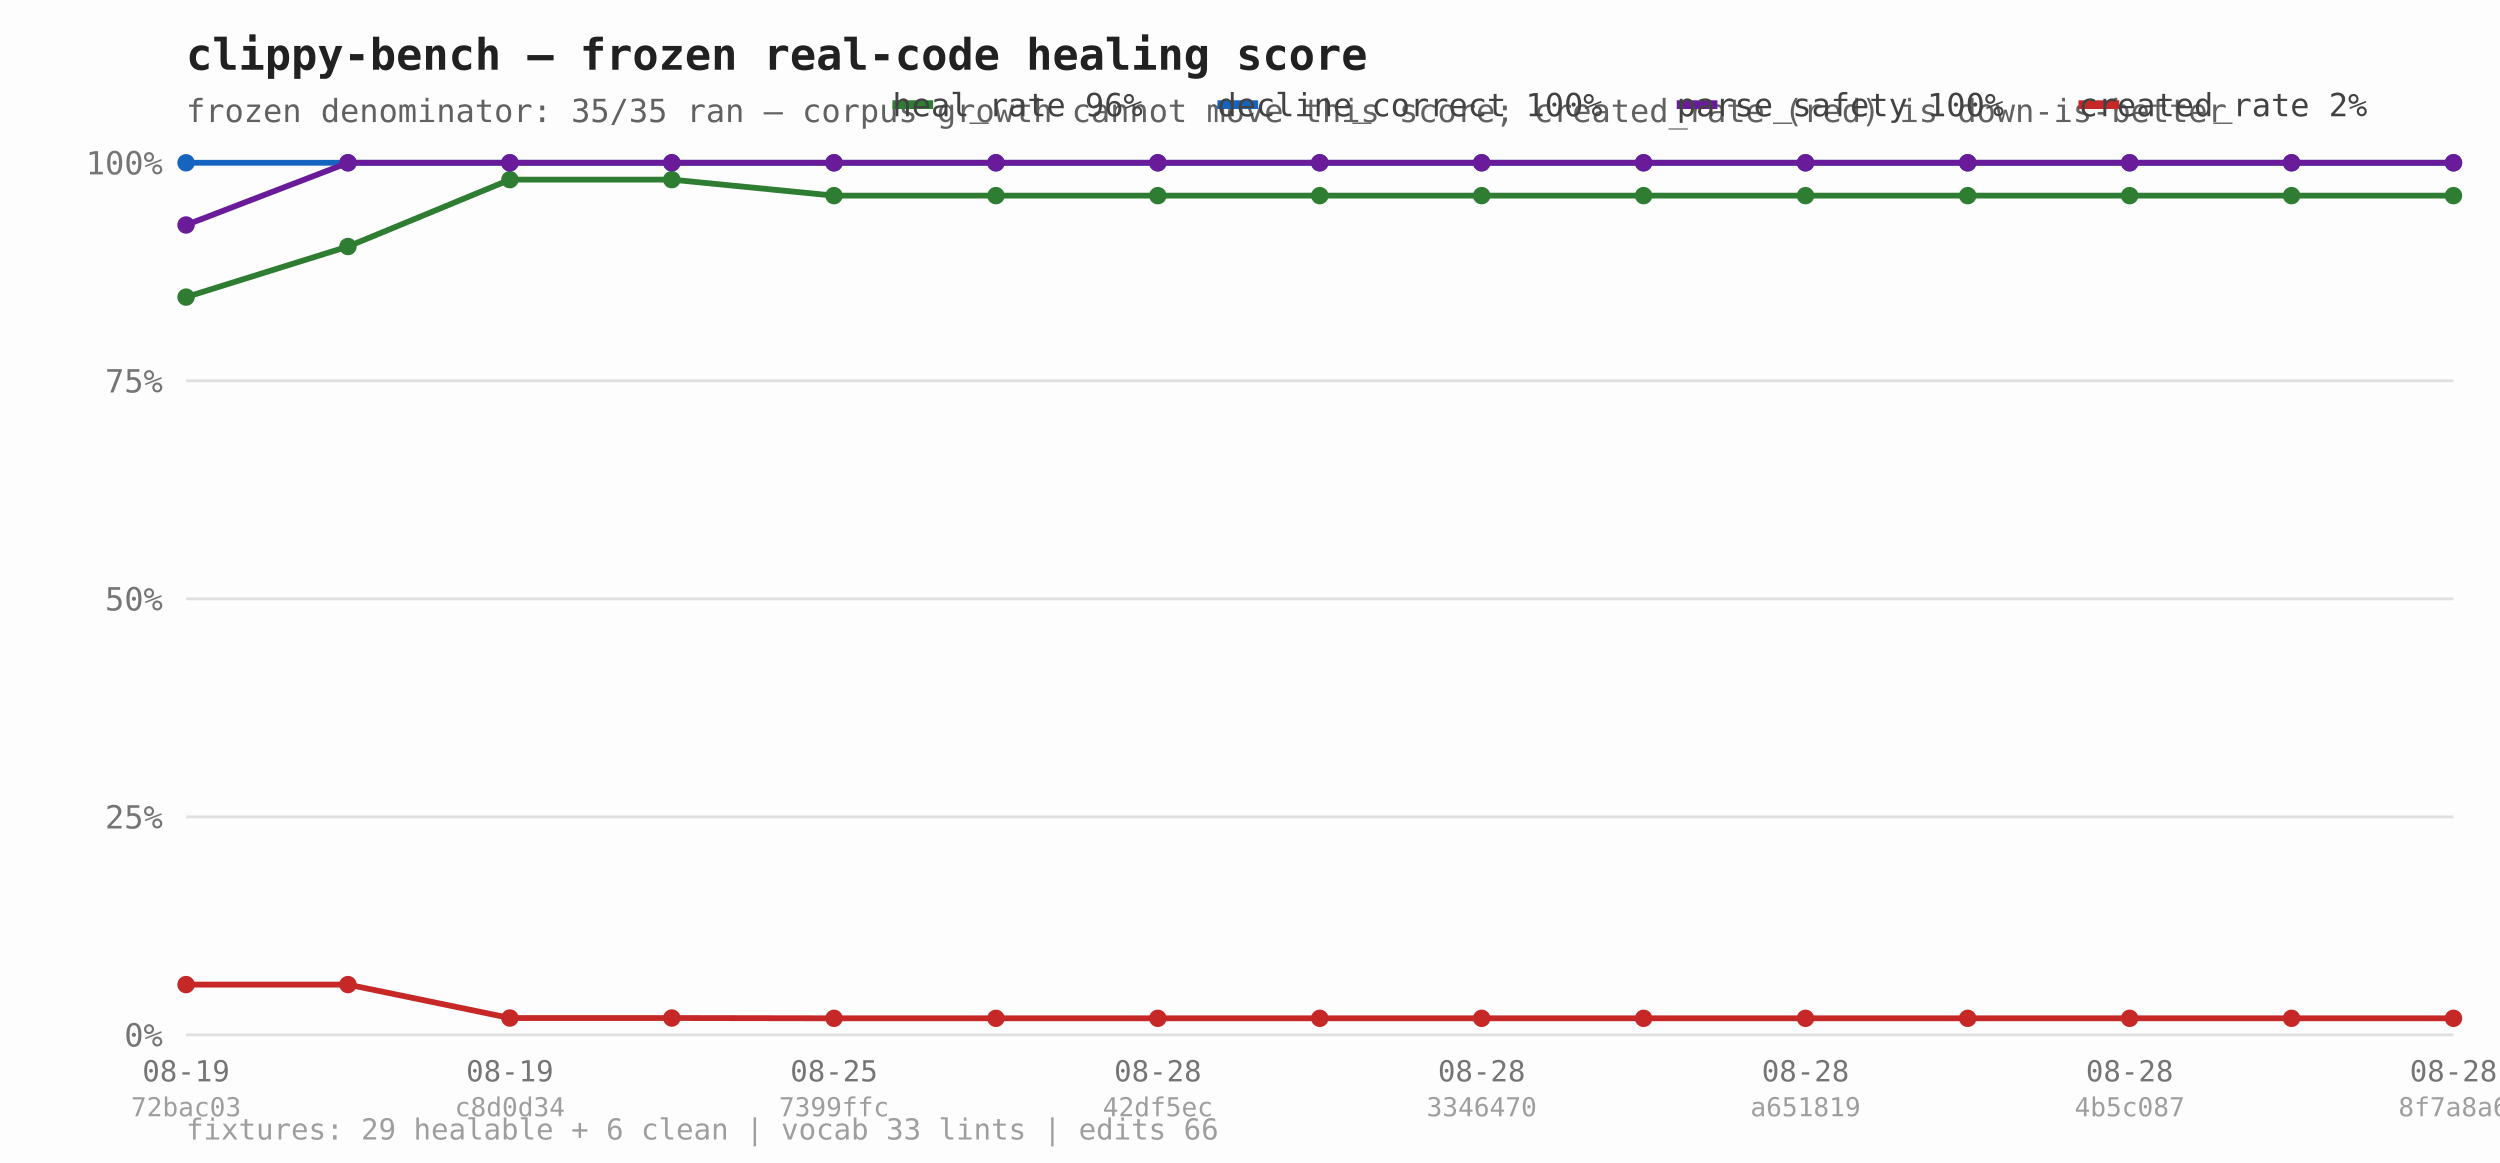
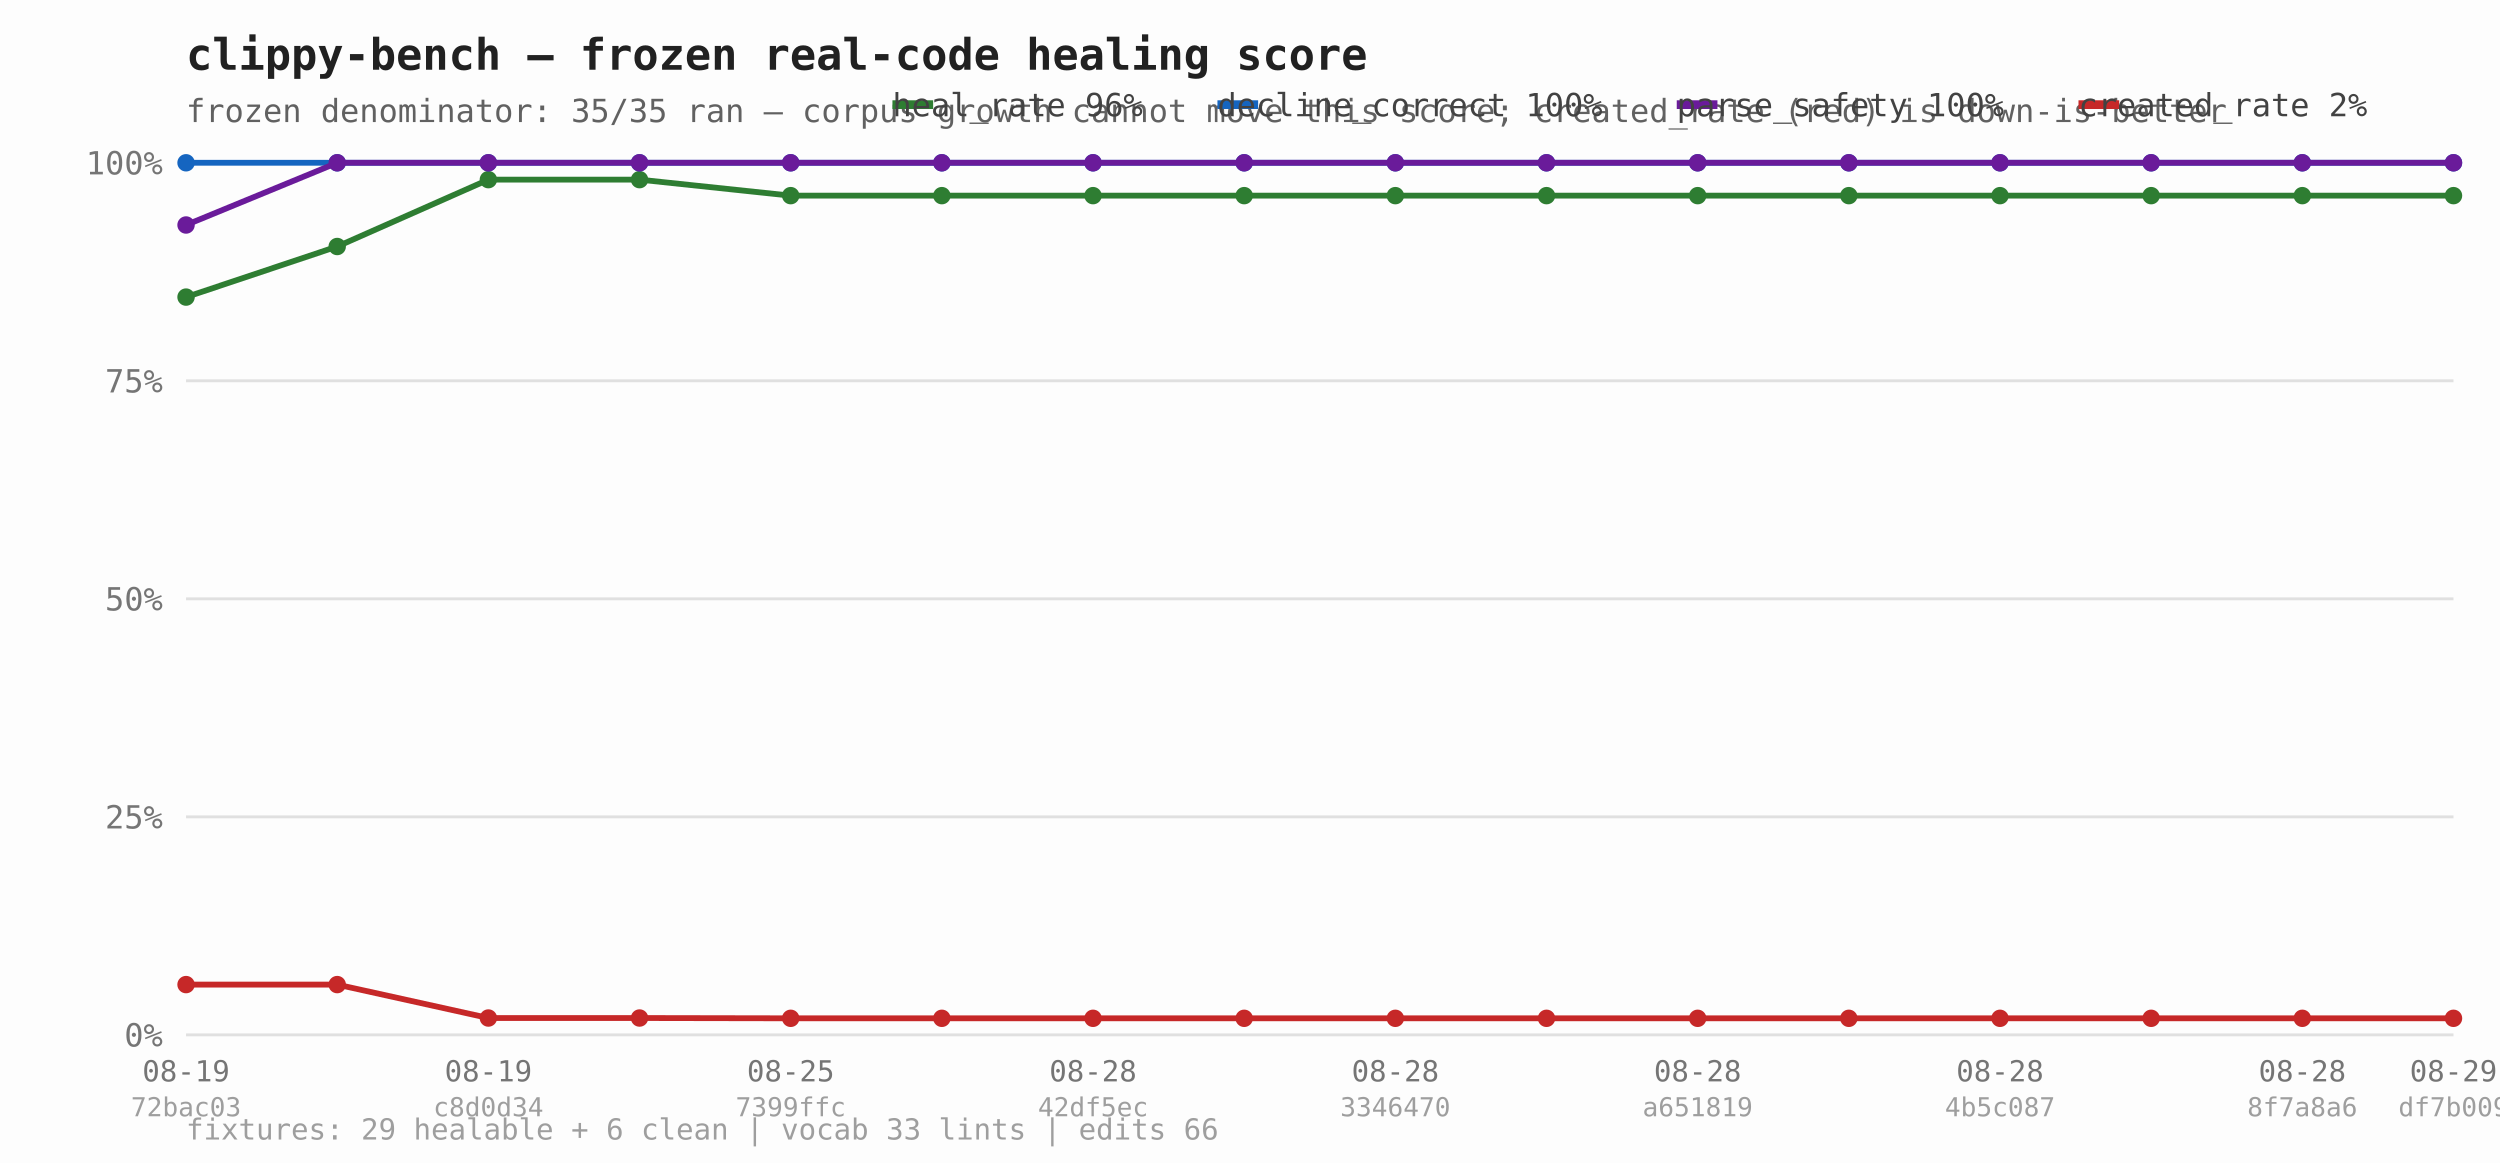
<svg xmlns="http://www.w3.org/2000/svg" width="860" height="400" viewBox="0 0 860 400" font-family="ui-monospace,Menlo,monospace">
  <rect width="100%" height="100%" fill="#fdfdfd" />
  <text x="64" y="24" font-size="15" font-weight="bold" fill="#212121">clippy-bench — frozen real-code healing score</text>
  <text x="64" y="42" font-size="11" fill="#616161">frozen denominator: 35/35 ran — corpus growth cannot move this score; created_rate (red) is down-is-better</text>
  <line x1="64" y1="356.0" x2="844" y2="356.0" stroke="#e0e0e0" stroke-width="1" />
  <text x="56" y="360.0" font-size="11" fill="#757575" text-anchor="end">0%</text>
  <line x1="64" y1="281.0" x2="844" y2="281.0" stroke="#e0e0e0" stroke-width="1" />
  <text x="56" y="285.0" font-size="11" fill="#757575" text-anchor="end">25%</text>
  <line x1="64" y1="206.0" x2="844" y2="206.0" stroke="#e0e0e0" stroke-width="1" />
  <text x="56" y="210.0" font-size="11" fill="#757575" text-anchor="end">50%</text>
  <line x1="64" y1="131.0" x2="844" y2="131.0" stroke="#e0e0e0" stroke-width="1" />
  <text x="56" y="135.0" font-size="11" fill="#757575" text-anchor="end">75%</text>
  <line x1="64" y1="56.0" x2="844" y2="56.0" stroke="#e0e0e0" stroke-width="1" />
  <text x="56" y="60.0" font-size="11" fill="#757575" text-anchor="end">100%</text>
  <line x1="715.0" y1="36" x2="729.0" y2="36" stroke="#c62828" stroke-width="3" />
  <text x="715.0" y="40" font-size="11" fill="#424242">created_rate 2%</text>
  <line x1="576.8" y1="36" x2="590.8" y2="36" stroke="#6a1b9a" stroke-width="3" />
  <text x="576.8" y="40" font-size="11" fill="#424242">parse_safety 100%</text>
  <line x1="418.8" y1="36" x2="432.8" y2="36" stroke="#1565c0" stroke-width="3" />
  <text x="418.8" y="40" font-size="11" fill="#424242">decline_correct 100%</text>
  <line x1="307.0" y1="36" x2="321.0" y2="36" stroke="#2e7d32" stroke-width="3" />
  <text x="307.0" y="40" font-size="11" fill="#424242">heal_rate 96%</text>
-   <path d="M 64.0 102.2 L 119.7 84.8 L 175.4 61.8 L 231.1 61.8 L 286.9 67.3 L 342.6 67.3 L 398.3 67.3 L 454.0 67.3 L 509.7 67.3 L 565.4 67.3 L 621.1 67.3 L 676.9 67.3 L 732.6 67.3 L 788.3 67.3 L 844.0 67.3" fill="none" stroke="#2e7d32" stroke-width="2" stroke-linejoin="round" stroke-linecap="round" />
+   <path d="M 64.0 102.2 L 116.0 84.8 L 168.0 61.8 L 220.0 61.8 L 272.0 67.3 L 324.0 67.3 L 376.0 67.3 L 428.0 67.3 L 480.0 67.3 L 532.0 67.3 L 584.0 67.3 L 636.0 67.3 L 688.0 67.3 L 740.0 67.3 L 792.0 67.3 L 844.0 67.3" fill="none" stroke="#2e7d32" stroke-width="2" stroke-linejoin="round" stroke-linecap="round" />
  <circle cx="64.0" cy="102.2" r="3" fill="#2e7d32" />
-   <circle cx="119.7" cy="84.8" r="3" fill="#2e7d32" />
-   <circle cx="175.4" cy="61.8" r="3" fill="#2e7d32" />
-   <circle cx="231.1" cy="61.8" r="3" fill="#2e7d32" />
-   <circle cx="286.9" cy="67.3" r="3" fill="#2e7d32" />
-   <circle cx="342.6" cy="67.3" r="3" fill="#2e7d32" />
-   <circle cx="398.3" cy="67.3" r="3" fill="#2e7d32" />
-   <circle cx="454.0" cy="67.3" r="3" fill="#2e7d32" />
-   <circle cx="509.7" cy="67.3" r="3" fill="#2e7d32" />
-   <circle cx="565.4" cy="67.3" r="3" fill="#2e7d32" />
-   <circle cx="621.1" cy="67.3" r="3" fill="#2e7d32" />
-   <circle cx="676.9" cy="67.3" r="3" fill="#2e7d32" />
-   <circle cx="732.6" cy="67.3" r="3" fill="#2e7d32" />
-   <circle cx="788.3" cy="67.3" r="3" fill="#2e7d32" />
+   <circle cx="116.0" cy="84.8" r="3" fill="#2e7d32" />
+   <circle cx="168.0" cy="61.8" r="3" fill="#2e7d32" />
+   <circle cx="220.0" cy="61.8" r="3" fill="#2e7d32" />
+   <circle cx="272.0" cy="67.3" r="3" fill="#2e7d32" />
+   <circle cx="324.0" cy="67.3" r="3" fill="#2e7d32" />
+   <circle cx="376.0" cy="67.3" r="3" fill="#2e7d32" />
+   <circle cx="428.0" cy="67.3" r="3" fill="#2e7d32" />
+   <circle cx="480.0" cy="67.3" r="3" fill="#2e7d32" />
+   <circle cx="532.0" cy="67.3" r="3" fill="#2e7d32" />
+   <circle cx="584.0" cy="67.3" r="3" fill="#2e7d32" />
+   <circle cx="636.0" cy="67.3" r="3" fill="#2e7d32" />
+   <circle cx="688.0" cy="67.3" r="3" fill="#2e7d32" />
+   <circle cx="740.0" cy="67.3" r="3" fill="#2e7d32" />
+   <circle cx="792.0" cy="67.3" r="3" fill="#2e7d32" />
  <circle cx="844.0" cy="67.3" r="3" fill="#2e7d32" />
-   <path d="M 64.0 56.0 L 119.7 56.0 L 175.4 56.0 L 231.1 56.0 L 286.9 56.0 L 342.6 56.0 L 398.3 56.0 L 454.0 56.0 L 509.7 56.0 L 565.4 56.0 L 621.1 56.0 L 676.9 56.0 L 732.6 56.0 L 788.3 56.0 L 844.0 56.0" fill="none" stroke="#1565c0" stroke-width="2" stroke-linejoin="round" stroke-linecap="round" />
+   <path d="M 64.0 56.0 L 116.0 56.0 L 168.0 56.0 L 220.0 56.0 L 272.0 56.0 L 324.0 56.0 L 376.0 56.0 L 428.0 56.0 L 480.0 56.0 L 532.0 56.0 L 584.0 56.0 L 636.0 56.0 L 688.0 56.0 L 740.0 56.0 L 792.0 56.0 L 844.0 56.0" fill="none" stroke="#1565c0" stroke-width="2" stroke-linejoin="round" stroke-linecap="round" />
  <circle cx="64.0" cy="56.0" r="3" fill="#1565c0" />
-   <circle cx="119.7" cy="56.0" r="3" fill="#1565c0" />
-   <circle cx="175.4" cy="56.0" r="3" fill="#1565c0" />
-   <circle cx="231.1" cy="56.0" r="3" fill="#1565c0" />
-   <circle cx="286.9" cy="56.0" r="3" fill="#1565c0" />
-   <circle cx="342.6" cy="56.0" r="3" fill="#1565c0" />
-   <circle cx="398.3" cy="56.0" r="3" fill="#1565c0" />
-   <circle cx="454.0" cy="56.0" r="3" fill="#1565c0" />
-   <circle cx="509.7" cy="56.0" r="3" fill="#1565c0" />
-   <circle cx="565.4" cy="56.0" r="3" fill="#1565c0" />
-   <circle cx="621.1" cy="56.0" r="3" fill="#1565c0" />
-   <circle cx="676.9" cy="56.0" r="3" fill="#1565c0" />
-   <circle cx="732.6" cy="56.0" r="3" fill="#1565c0" />
-   <circle cx="788.3" cy="56.0" r="3" fill="#1565c0" />
+   <circle cx="116.0" cy="56.0" r="3" fill="#1565c0" />
+   <circle cx="168.0" cy="56.0" r="3" fill="#1565c0" />
+   <circle cx="220.0" cy="56.0" r="3" fill="#1565c0" />
+   <circle cx="272.0" cy="56.0" r="3" fill="#1565c0" />
+   <circle cx="324.0" cy="56.0" r="3" fill="#1565c0" />
+   <circle cx="376.0" cy="56.0" r="3" fill="#1565c0" />
+   <circle cx="428.0" cy="56.0" r="3" fill="#1565c0" />
+   <circle cx="480.0" cy="56.0" r="3" fill="#1565c0" />
+   <circle cx="532.0" cy="56.0" r="3" fill="#1565c0" />
+   <circle cx="584.0" cy="56.0" r="3" fill="#1565c0" />
+   <circle cx="636.0" cy="56.0" r="3" fill="#1565c0" />
+   <circle cx="688.0" cy="56.0" r="3" fill="#1565c0" />
+   <circle cx="740.0" cy="56.0" r="3" fill="#1565c0" />
+   <circle cx="792.0" cy="56.0" r="3" fill="#1565c0" />
  <circle cx="844.0" cy="56.0" r="3" fill="#1565c0" />
-   <path d="M 64.0 77.4 L 119.7 56.0 L 175.4 56.0 L 231.1 56.0 L 286.9 56.0 L 342.6 56.0 L 398.3 56.0 L 454.0 56.0 L 509.7 56.0 L 565.4 56.0 L 621.1 56.0 L 676.9 56.0 L 732.6 56.0 L 788.3 56.0 L 844.0 56.0" fill="none" stroke="#6a1b9a" stroke-width="2" stroke-linejoin="round" stroke-linecap="round" />
+   <path d="M 64.0 77.4 L 116.0 56.0 L 168.0 56.0 L 220.0 56.0 L 272.0 56.0 L 324.0 56.0 L 376.0 56.0 L 428.0 56.0 L 480.0 56.0 L 532.0 56.0 L 584.0 56.0 L 636.0 56.0 L 688.0 56.0 L 740.0 56.0 L 792.0 56.0 L 844.0 56.0" fill="none" stroke="#6a1b9a" stroke-width="2" stroke-linejoin="round" stroke-linecap="round" />
  <circle cx="64.0" cy="77.4" r="3" fill="#6a1b9a" />
-   <circle cx="119.7" cy="56.0" r="3" fill="#6a1b9a" />
-   <circle cx="175.4" cy="56.0" r="3" fill="#6a1b9a" />
-   <circle cx="231.1" cy="56.0" r="3" fill="#6a1b9a" />
-   <circle cx="286.9" cy="56.0" r="3" fill="#6a1b9a" />
-   <circle cx="342.6" cy="56.0" r="3" fill="#6a1b9a" />
-   <circle cx="398.3" cy="56.0" r="3" fill="#6a1b9a" />
-   <circle cx="454.0" cy="56.0" r="3" fill="#6a1b9a" />
-   <circle cx="509.7" cy="56.0" r="3" fill="#6a1b9a" />
-   <circle cx="565.4" cy="56.0" r="3" fill="#6a1b9a" />
-   <circle cx="621.1" cy="56.0" r="3" fill="#6a1b9a" />
-   <circle cx="676.9" cy="56.0" r="3" fill="#6a1b9a" />
-   <circle cx="732.6" cy="56.0" r="3" fill="#6a1b9a" />
-   <circle cx="788.3" cy="56.0" r="3" fill="#6a1b9a" />
+   <circle cx="116.0" cy="56.0" r="3" fill="#6a1b9a" />
+   <circle cx="168.0" cy="56.0" r="3" fill="#6a1b9a" />
+   <circle cx="220.0" cy="56.0" r="3" fill="#6a1b9a" />
+   <circle cx="272.0" cy="56.0" r="3" fill="#6a1b9a" />
+   <circle cx="324.0" cy="56.0" r="3" fill="#6a1b9a" />
+   <circle cx="376.0" cy="56.0" r="3" fill="#6a1b9a" />
+   <circle cx="428.0" cy="56.0" r="3" fill="#6a1b9a" />
+   <circle cx="480.0" cy="56.0" r="3" fill="#6a1b9a" />
+   <circle cx="532.0" cy="56.0" r="3" fill="#6a1b9a" />
+   <circle cx="584.0" cy="56.0" r="3" fill="#6a1b9a" />
+   <circle cx="636.0" cy="56.0" r="3" fill="#6a1b9a" />
+   <circle cx="688.0" cy="56.0" r="3" fill="#6a1b9a" />
+   <circle cx="740.0" cy="56.0" r="3" fill="#6a1b9a" />
+   <circle cx="792.0" cy="56.0" r="3" fill="#6a1b9a" />
  <circle cx="844.0" cy="56.0" r="3" fill="#6a1b9a" />
-   <path d="M 64.0 338.7 L 119.7 338.7 L 175.4 350.2 L 231.1 350.2 L 286.9 350.3 L 342.6 350.3 L 398.3 350.3 L 454.0 350.3 L 509.7 350.3 L 565.4 350.3 L 621.1 350.3 L 676.9 350.3 L 732.6 350.3 L 788.3 350.3 L 844.0 350.3" fill="none" stroke="#c62828" stroke-width="2" stroke-linejoin="round" stroke-linecap="round" />
+   <path d="M 64.0 338.7 L 116.0 338.7 L 168.0 350.2 L 220.0 350.2 L 272.0 350.3 L 324.0 350.3 L 376.0 350.3 L 428.0 350.3 L 480.0 350.3 L 532.0 350.3 L 584.0 350.3 L 636.0 350.3 L 688.0 350.3 L 740.0 350.3 L 792.0 350.3 L 844.0 350.3" fill="none" stroke="#c62828" stroke-width="2" stroke-linejoin="round" stroke-linecap="round" />
  <circle cx="64.0" cy="338.7" r="3" fill="#c62828" />
-   <circle cx="119.7" cy="338.7" r="3" fill="#c62828" />
-   <circle cx="175.4" cy="350.2" r="3" fill="#c62828" />
-   <circle cx="231.1" cy="350.2" r="3" fill="#c62828" />
-   <circle cx="286.9" cy="350.3" r="3" fill="#c62828" />
-   <circle cx="342.6" cy="350.3" r="3" fill="#c62828" />
-   <circle cx="398.3" cy="350.3" r="3" fill="#c62828" />
-   <circle cx="454.0" cy="350.3" r="3" fill="#c62828" />
-   <circle cx="509.7" cy="350.3" r="3" fill="#c62828" />
-   <circle cx="565.4" cy="350.3" r="3" fill="#c62828" />
-   <circle cx="621.1" cy="350.3" r="3" fill="#c62828" />
-   <circle cx="676.9" cy="350.3" r="3" fill="#c62828" />
-   <circle cx="732.6" cy="350.3" r="3" fill="#c62828" />
-   <circle cx="788.3" cy="350.3" r="3" fill="#c62828" />
+   <circle cx="116.0" cy="338.7" r="3" fill="#c62828" />
+   <circle cx="168.0" cy="350.2" r="3" fill="#c62828" />
+   <circle cx="220.0" cy="350.2" r="3" fill="#c62828" />
+   <circle cx="272.0" cy="350.3" r="3" fill="#c62828" />
+   <circle cx="324.0" cy="350.3" r="3" fill="#c62828" />
+   <circle cx="376.0" cy="350.3" r="3" fill="#c62828" />
+   <circle cx="428.0" cy="350.3" r="3" fill="#c62828" />
+   <circle cx="480.0" cy="350.3" r="3" fill="#c62828" />
+   <circle cx="532.0" cy="350.3" r="3" fill="#c62828" />
+   <circle cx="584.0" cy="350.3" r="3" fill="#c62828" />
+   <circle cx="636.0" cy="350.3" r="3" fill="#c62828" />
+   <circle cx="688.0" cy="350.3" r="3" fill="#c62828" />
+   <circle cx="740.0" cy="350.3" r="3" fill="#c62828" />
+   <circle cx="792.0" cy="350.3" r="3" fill="#c62828" />
  <circle cx="844.0" cy="350.3" r="3" fill="#c62828" />
  <text x="64.0" y="372.0" font-size="10" fill="#757575" text-anchor="middle">08-19</text>
  <text x="64.0" y="384.0" font-size="9" fill="#9e9e9e" text-anchor="middle">72bac03</text>
-   <text x="175.4" y="372.0" font-size="10" fill="#757575" text-anchor="middle">08-19</text>
-   <text x="175.4" y="384.0" font-size="9" fill="#9e9e9e" text-anchor="middle">c8d0d34</text>
-   <text x="286.9" y="372.0" font-size="10" fill="#757575" text-anchor="middle">08-25</text>
-   <text x="286.9" y="384.0" font-size="9" fill="#9e9e9e" text-anchor="middle">7399ffc</text>
-   <text x="398.3" y="372.0" font-size="10" fill="#757575" text-anchor="middle">08-28</text>
-   <text x="398.3" y="384.0" font-size="9" fill="#9e9e9e" text-anchor="middle">42df5ec</text>
-   <text x="509.7" y="372.0" font-size="10" fill="#757575" text-anchor="middle">08-28</text>
-   <text x="509.7" y="384.0" font-size="9" fill="#9e9e9e" text-anchor="middle">3346470</text>
-   <text x="621.1" y="372.0" font-size="10" fill="#757575" text-anchor="middle">08-28</text>
-   <text x="621.1" y="384.0" font-size="9" fill="#9e9e9e" text-anchor="middle">a651819</text>
-   <text x="732.6" y="372.0" font-size="10" fill="#757575" text-anchor="middle">08-28</text>
-   <text x="732.6" y="384.0" font-size="9" fill="#9e9e9e" text-anchor="middle">4b5c087</text>
-   <text x="844.0" y="372.0" font-size="10" fill="#757575" text-anchor="middle">08-28</text>
-   <text x="844.0" y="384.0" font-size="9" fill="#9e9e9e" text-anchor="middle">8f7a8a6</text>
+   <text x="168.0" y="372.0" font-size="10" fill="#757575" text-anchor="middle">08-19</text>
+   <text x="168.0" y="384.0" font-size="9" fill="#9e9e9e" text-anchor="middle">c8d0d34</text>
+   <text x="272.0" y="372.0" font-size="10" fill="#757575" text-anchor="middle">08-25</text>
+   <text x="272.0" y="384.0" font-size="9" fill="#9e9e9e" text-anchor="middle">7399ffc</text>
+   <text x="376.0" y="372.0" font-size="10" fill="#757575" text-anchor="middle">08-28</text>
+   <text x="376.0" y="384.0" font-size="9" fill="#9e9e9e" text-anchor="middle">42df5ec</text>
+   <text x="480.0" y="372.0" font-size="10" fill="#757575" text-anchor="middle">08-28</text>
+   <text x="480.0" y="384.0" font-size="9" fill="#9e9e9e" text-anchor="middle">3346470</text>
+   <text x="584.0" y="372.0" font-size="10" fill="#757575" text-anchor="middle">08-28</text>
+   <text x="584.0" y="384.0" font-size="9" fill="#9e9e9e" text-anchor="middle">a651819</text>
+   <text x="688.0" y="372.0" font-size="10" fill="#757575" text-anchor="middle">08-28</text>
+   <text x="688.0" y="384.0" font-size="9" fill="#9e9e9e" text-anchor="middle">4b5c087</text>
+   <text x="792.0" y="372.0" font-size="10" fill="#757575" text-anchor="middle">08-28</text>
+   <text x="792.0" y="384.0" font-size="9" fill="#9e9e9e" text-anchor="middle">8f7a8a6</text>
+   <text x="844.0" y="372.0" font-size="10" fill="#757575" text-anchor="middle">08-29</text>
+   <text x="844.0" y="384.0" font-size="9" fill="#9e9e9e" text-anchor="middle">df7b009</text>
  <text x="64" y="392.0" font-size="10" fill="#9e9e9e">fixtures: 29 healable + 6 clean | vocab 33 lints | edits 66</text>
</svg>
